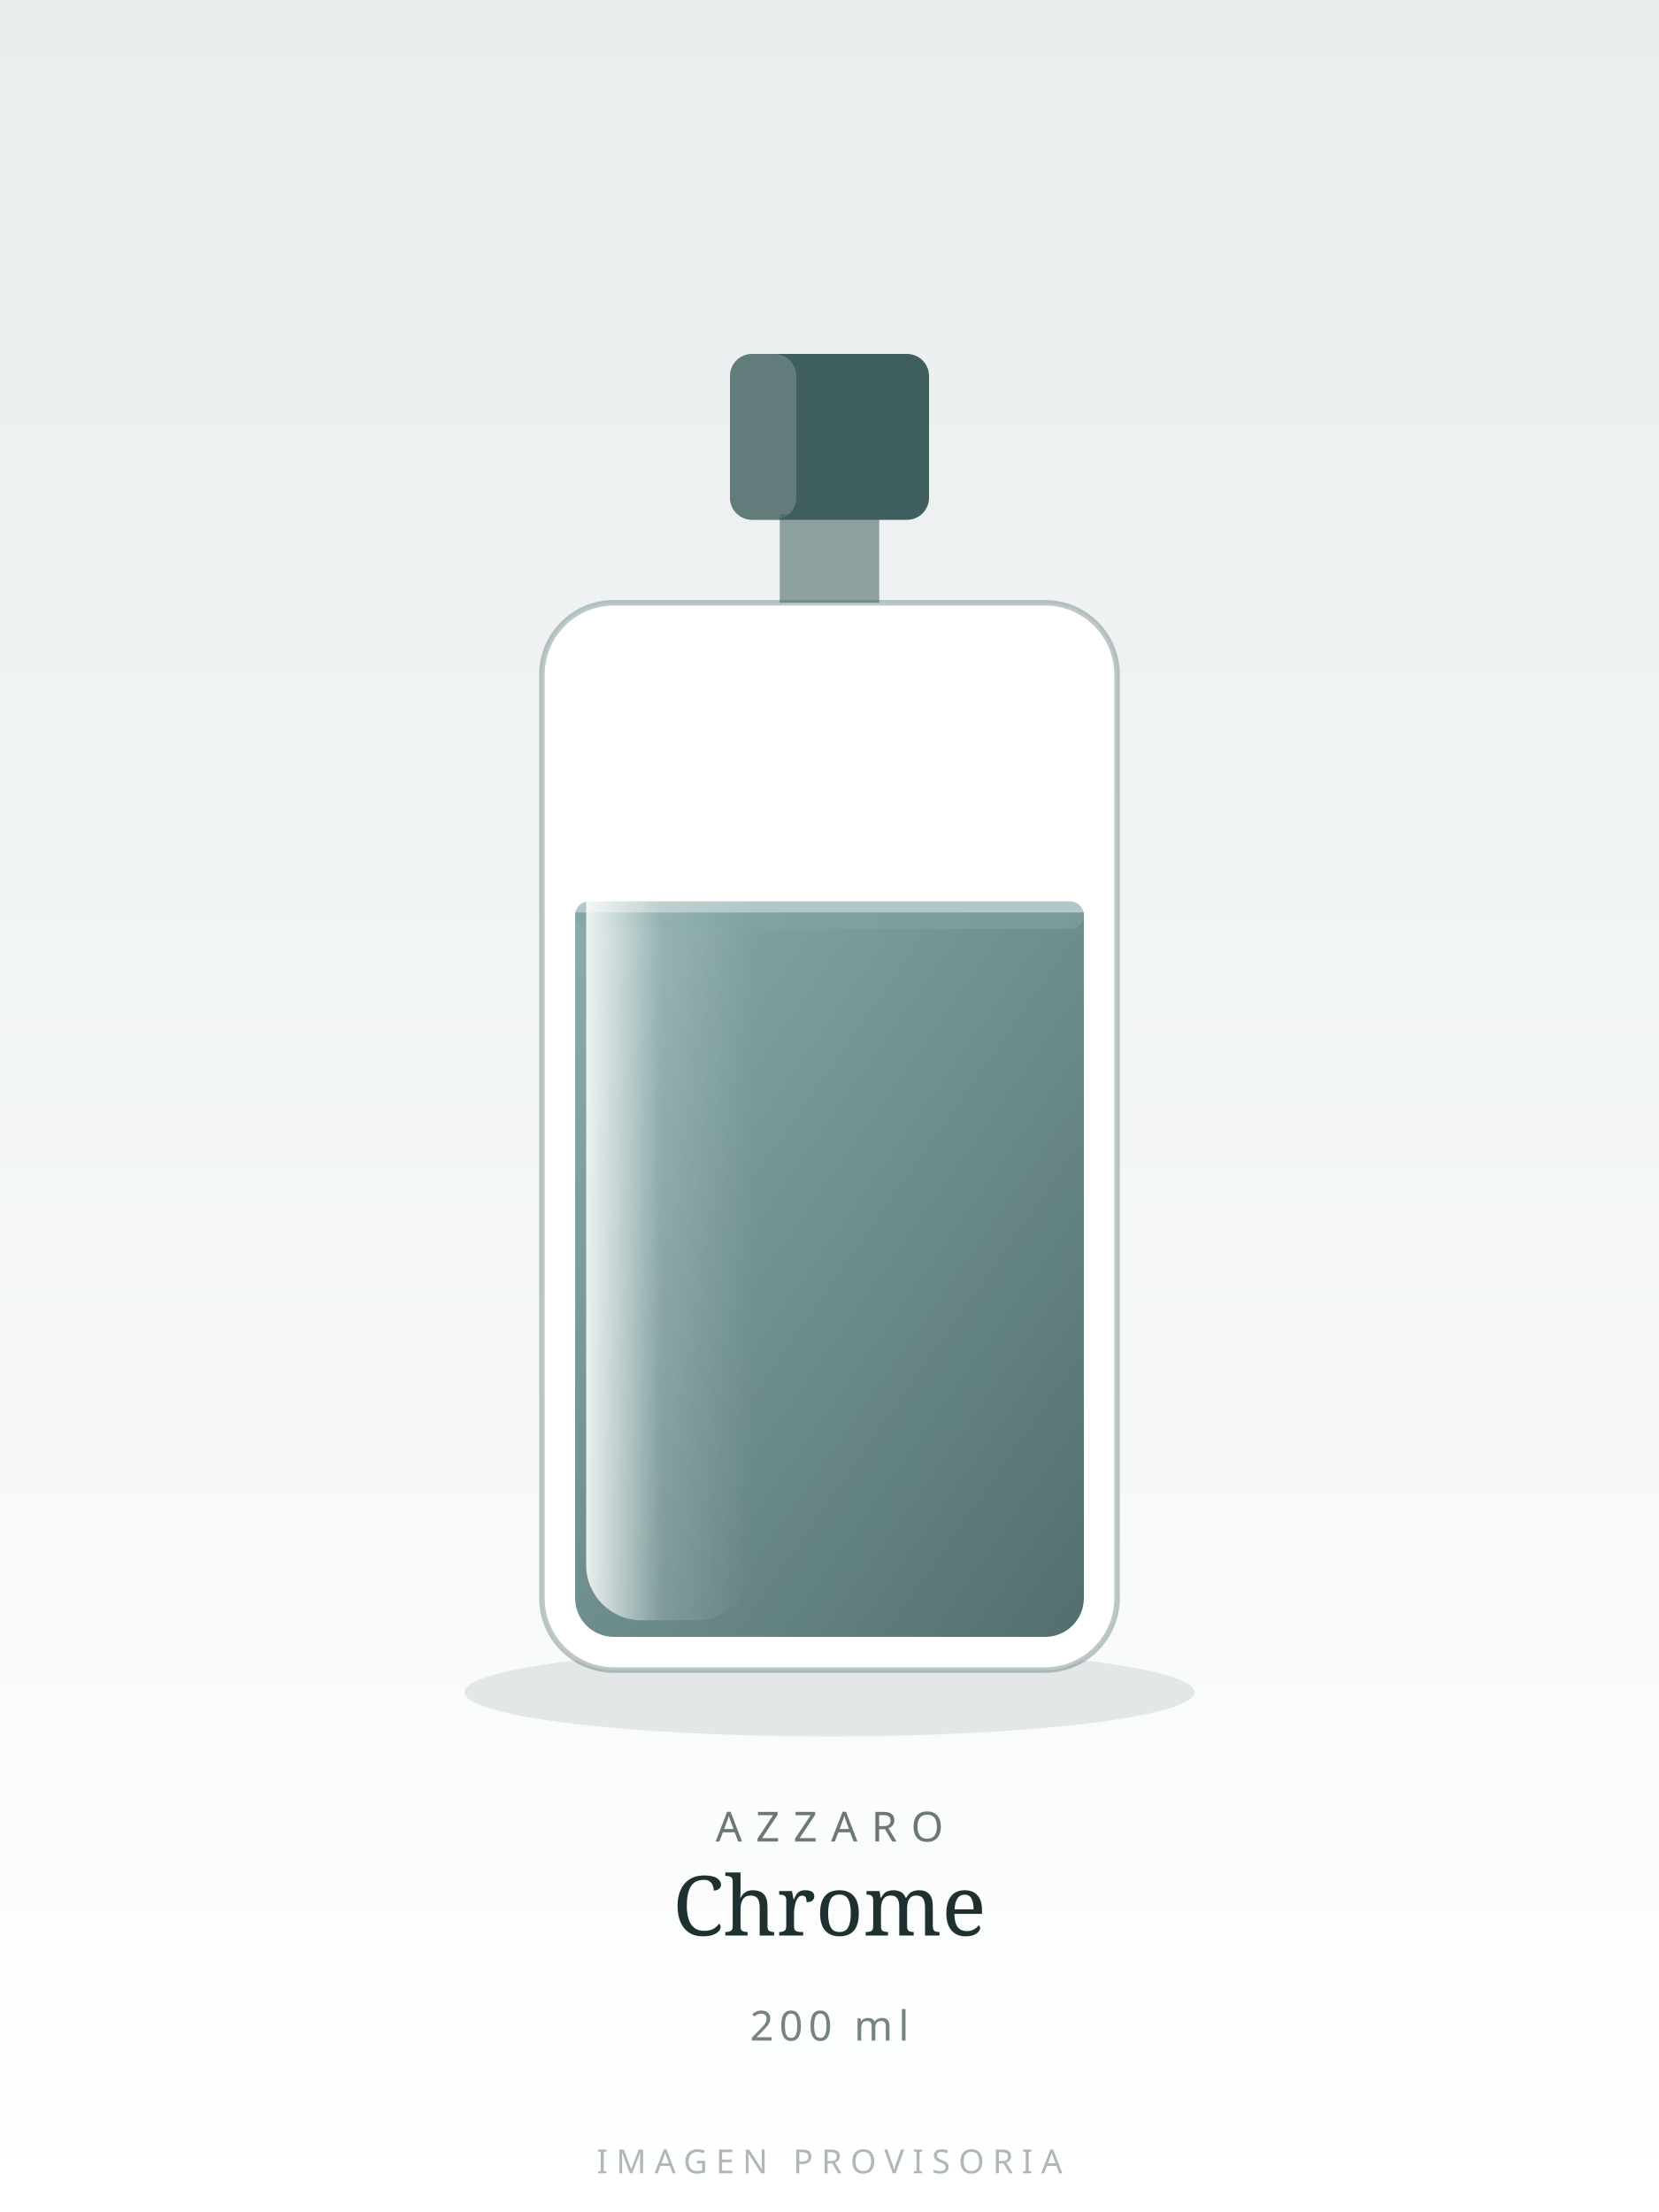
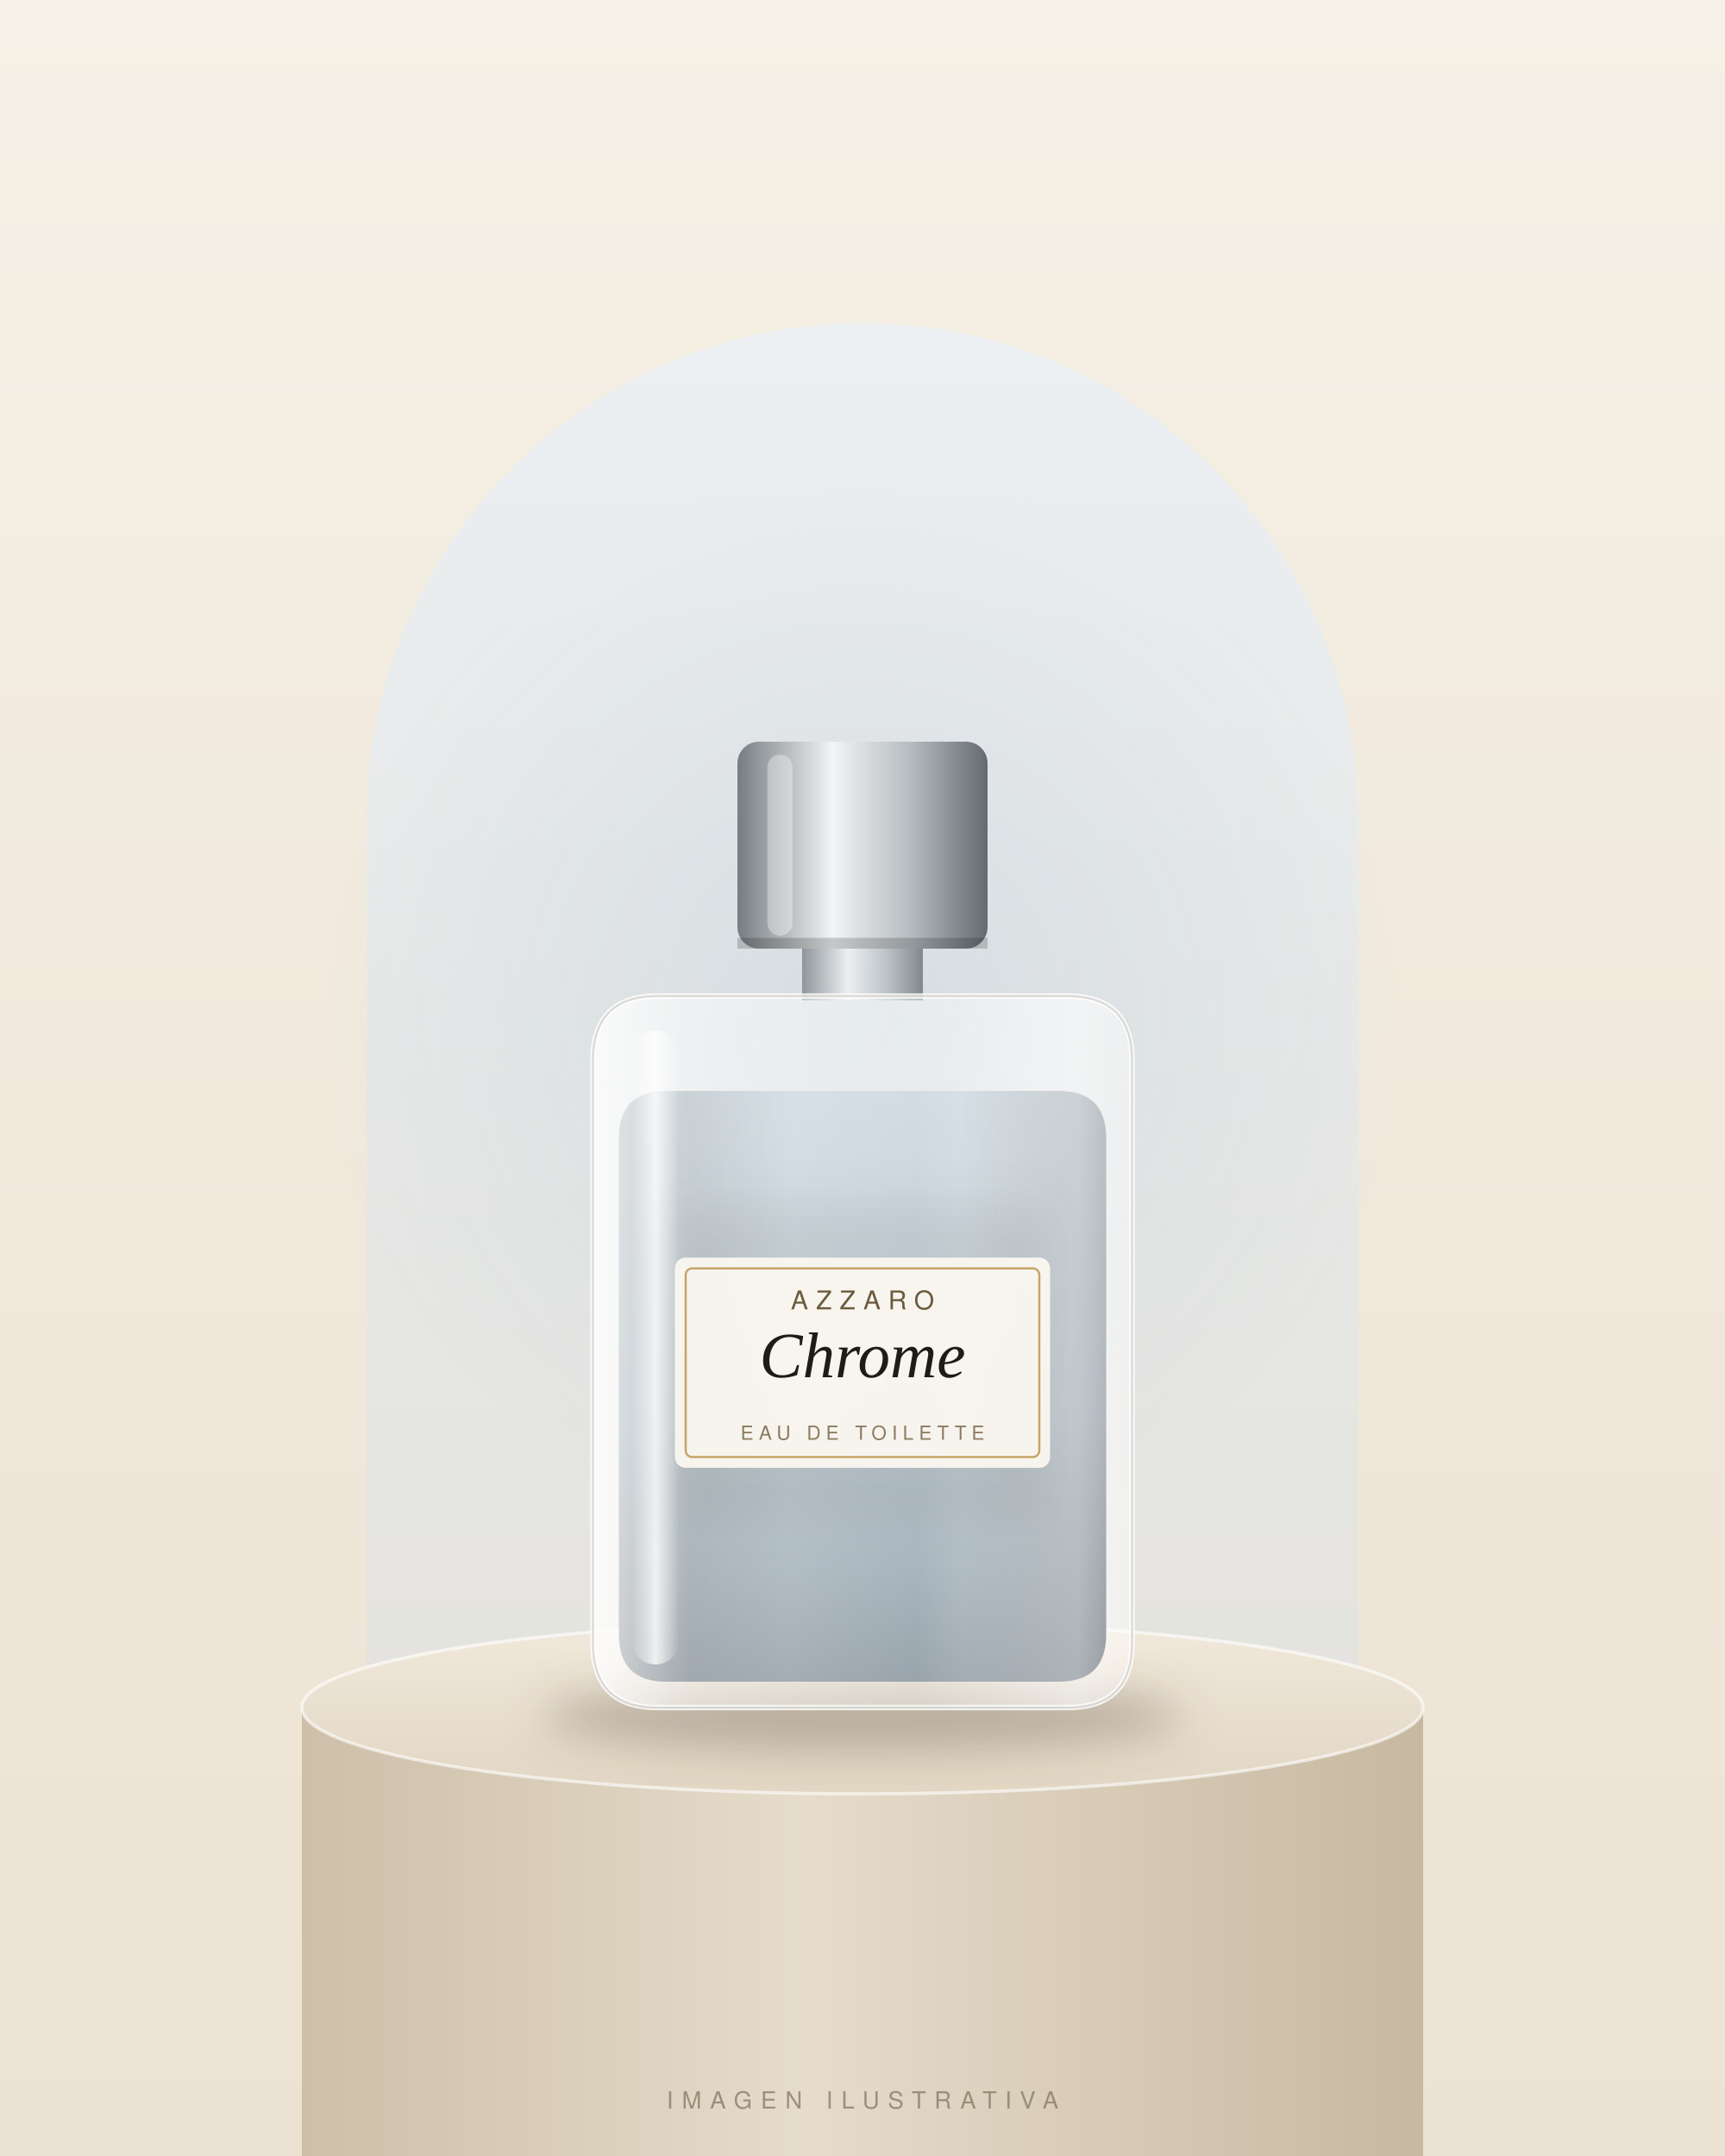
- <svg xmlns="http://www.w3.org/2000/svg" viewBox="0 0 600 800" width="600" height="800" role="img" aria-label="Azzaro Chrome">
+ <svg xmlns="http://www.w3.org/2000/svg" viewBox="0 0 800 1000" width="800" height="1000" role="img" aria-label="Azzaro Chrome">
  <defs>
    <linearGradient id="fondo" x1="0" y1="0" x2="0" y2="1">
-       <stop offset="0%" stop-color="#e8eded" />
-       <stop offset="100%" stop-color="#ffffff" />
+       <stop offset="0" stop-color="#f6f0e6" />
+       <stop offset="1" stop-color="#ece2d3" />
    </linearGradient>
-     <linearGradient id="liquido" x1="0" y1="0" x2="1" y2="1">
-       <stop offset="0%" stop-color="#7ea3a3" />
-       <stop offset="100%" stop-color="#3f5f5f" />
+     <linearGradient id="arco" x1="0" y1="0" x2="0" y2="1">
+       <stop offset="0" stop-color="#ebeff2" />
+       <stop offset="1" stop-color="#e4e3de" />
+     </linearGradient>
+     <radialGradient id="halo" cx="0.5" cy="0.5" r="0.5">
+       <stop offset="0" stop-color="#c7d3dc" stop-opacity="0.55" />
+       <stop offset="1" stop-color="#c7d3dc" stop-opacity="0" />
+     </radialGradient>
+     <linearGradient id="podioCuerpo" x1="0" y1="0" x2="1" y2="0">
+       <stop offset="0" stop-color="#cdbfa8" />
+       <stop offset="0.45" stop-color="#e6dccb" />
+       <stop offset="1" stop-color="#c7b8a0" />
+     </linearGradient>
+     <linearGradient id="podioTapa" x1="0" y1="0" x2="0" y2="1">
+       <stop offset="0" stop-color="#f1e9dc" />
+       <stop offset="1" stop-color="#e2d6c3" />
+     </linearGradient>
+     <linearGradient id="liquido" x1="0" y1="0" x2="0" y2="1">
+       <stop offset="0" stop-color="#ced9e0" />
+       <stop offset="0.55" stop-color="#b9c8d3" />
+       <stop offset="1" stop-color="#909ca5" />
+     </linearGradient>
+     <linearGradient id="liquidoLado" x1="0" y1="0" x2="1" y2="0">
+       <stop offset="0" stop-color="#000" stop-opacity="0.18" />
+       <stop offset="0.35" stop-color="#000" stop-opacity="0" />
+       <stop offset="0.7" stop-color="#000" stop-opacity="0" />
+       <stop offset="1" stop-color="#000" stop-opacity="0.22" />
+     </linearGradient>
+     <linearGradient id="vidrio" x1="0" y1="0" x2="1" y2="0">
+       <stop offset="0" stop-color="#ffffff" stop-opacity="0.75" />
+       <stop offset="0.18" stop-color="#ffffff" stop-opacity="0.25" />
+       <stop offset="0.6" stop-color="#ffffff" stop-opacity="0.08" />
+       <stop offset="0.9" stop-color="#ffffff" stop-opacity="0.4" />
+       <stop offset="1" stop-color="#ffffff" stop-opacity="0.15" />
    </linearGradient>
    <linearGradient id="brillo" x1="0" y1="0" x2="1" y2="0">
-       <stop offset="0%" stop-color="#ffffff" stop-opacity="0.85" />
-       <stop offset="45%" stop-color="#ffffff" stop-opacity="0.15" />
-       <stop offset="100%" stop-color="#ffffff" stop-opacity="0" />
+       <stop offset="0" stop-color="#ffffff" stop-opacity="0" />
+       <stop offset="0.5" stop-color="#ffffff" stop-opacity="0.85" />
+       <stop offset="1" stop-color="#ffffff" stop-opacity="0" />
    </linearGradient>
+     <linearGradient id="tapa" x1="0" y1="0" x2="1" y2="0">
+       <stop offset="0" stop-color="#767d82" />
+       <stop offset="0.38" stop-color="#f2f4f5" />
+       <stop offset="0.7" stop-color="#b3babe" />
+       <stop offset="1" stop-color="#646b70" />
+     </linearGradient>
+     <linearGradient id="caja" x1="0" y1="0" x2="1" y2="0">
+       <stop offset="0" stop-color="#141414" />
+       <stop offset="0.5" stop-color="#2c2a27" />
+       <stop offset="1" stop-color="#0d0d0d" />
+     </linearGradient>
+     <filter id="sombra" x="-50%" y="-50%" width="200%" height="200%">
+       <feGaussianBlur stdDeviation="10" />
+     </filter>
+     <filter id="sombraSuave" x="-50%" y="-50%" width="200%" height="200%">
+       <feGaussianBlur stdDeviation="22" />
+     </filter>
  </defs>
-   <rect width="600" height="800" fill="url(#fondo)" />
-   <ellipse cx="300" cy="612" rx="132" ry="16" fill="#1e3030" opacity="0.10" />
-   <rect x="264" y="128" width="72" height="60" rx="8" fill="#3f5f5f" />
-   <rect x="264" y="128" width="24" height="60" rx="8" fill="#ffffff" opacity="0.18" />
-   <rect x="282" y="186" width="36" height="34" fill="#3f5f5f" opacity="0.55" />
-   <rect x="196" y="218" width="208" height="386" rx="26" fill="#ffffff" />
-   <rect x="196" y="218" width="208" height="386" rx="26" fill="none" stroke="#3f5f5f" stroke-opacity="0.35" stroke-width="2" />
-   <path d="M 208 330 L 392 330 L 392 578 A 14 14 0 0 1 378 592 L 222 592 A 14 14 0 0 1 208 578 Z" fill="url(#liquido)" opacity="0.9" />
-   <rect x="208" y="326" width="184" height="10" rx="5" fill="#7ea3a3" opacity="0.6" />
-   <rect x="212" y="236" width="60" height="350" rx="20" fill="url(#brillo)" />
-   <text x="300" y="666" text-anchor="middle" font-family="system-ui, sans-serif" font-size="15" letter-spacing="5" fill="#1e3030" opacity="0.65">AZZARO</text>
-   <text x="300" y="700" text-anchor="middle" font-family="Georgia, serif" font-size="30" fill="#1e3030">Chrome</text>
-   <text x="300" y="738" text-anchor="middle" font-family="system-ui, sans-serif" font-size="15" letter-spacing="2" fill="#1e3030" opacity="0.6">200 ml</text>
-   <text x="300" y="786" text-anchor="middle" font-family="system-ui, sans-serif" font-size="12" letter-spacing="3" fill="#1e3030" opacity="0.35">IMAGEN PROVISORIA</text>
+   <rect width="800" height="1000" fill="url(#fondo)" />
+   <path d="M170 792 L170 380 A230 230 0 0 1 630 380 L630 792 Z" fill="url(#arco)" />
+   <ellipse cx="400" cy="470" rx="250" ry="250" fill="url(#halo)" />
+   <rect x="140" y="792" width="520" height="208" fill="url(#podioCuerpo)" />
+   <ellipse cx="400" cy="792" rx="260" ry="40" fill="url(#podioTapa)" />
+   <ellipse cx="400" cy="792" rx="260" ry="40" fill="none" stroke="#fff" stroke-opacity="0.6" stroke-width="1.5" />
+   <ellipse cx="400" cy="796" rx="149" ry="16" fill="#3b2f1f" opacity="0.28" filter="url(#sombra)" />
+   <rect x="372" y="436" width="56" height="28" fill="url(#tapa)" opacity="0.75" />
+   <rect x="342" y="344" width="116" height="96" rx="10" fill="url(#tapa)" />
+   <rect x="355.92" y="350" width="11.6" height="84" rx="5.8" fill="#ffffff" opacity="0.35" />
+   <rect x="342" y="435" width="116" height="5" fill="#000" opacity="0.18" />
+   <clipPath id="c1">
+     <path d="M305 462 H495 Q525 462 525 492 V762 Q525 792 495 792 H305 Q275 792 275 762 V492 Q275 462 305 462 Z" />
+   </clipPath>
+   <path d="M305 462 H495 Q525 462 525 492 V762 Q525 792 495 792 H305 Q275 792 275 762 V492 Q275 462 305 462 Z" fill="#ffffff" fill-opacity="0.35" />
+   <path d="M309 506 H491 Q513 506 513 528 V758 Q513 780 491 780 H309 Q287 780 287 758 V528 Q287 506 309 506 Z" fill="url(#liquido)" />
+   <path d="M309 506 H491 Q513 506 513 528 V758 Q513 780 491 780 H309 Q287 780 287 758 V528 Q287 506 309 506 Z" fill="url(#liquidoLado)" />
+   <g clip-path="url(#c1)">
+     <path d="M305 462 H495 Q525 462 525 492 V762 Q525 792 495 792 H305 Q275 792 275 762 V492 Q275 462 305 462 Z" fill="url(#vidrio)" />
+   </g>
+   <path d="M305 462 H495 Q525 462 525 492 V762 Q525 792 495 792 H305 Q275 792 275 762 V492 Q275 462 305 462 Z" fill="none" stroke="#ffffff" stroke-opacity="0.85" stroke-width="2.5" />
+   <path d="M305 462 H495 Q525 462 525 492 V762 Q525 792 495 792 H305 Q275 792 275 762 V492 Q275 462 305 462 Z" fill="none" stroke="#4a3d2b" stroke-opacity="0.18" stroke-width="1" />
+   <g clip-path="url(#c1)">
+     <rect x="293" y="478" width="22" height="294" rx="11" fill="url(#brillo)" opacity="0.9" />
+   </g>
+   <rect x="313" y="558" width="174" height="148" rx="6" fill="#3b2f1f" opacity="0.08" filter="url(#sombra)" />
+   <g>
+     <rect x="313" y="583.3" width="174" height="97.5" rx="5" fill="#fbf7f0" fill-opacity="0.94" />
+     <rect x="318" y="588.3" width="164" height="87.5" rx="3" fill="none" stroke="#c5a467" stroke-width="1" />
+     <text x="400" y="607.3" text-anchor="middle" font-family="Jost, 'Segoe UI', Helvetica, Arial, sans-serif" font-size="12" letter-spacing="3.5" fill="#6b5a3e">AZZARO</text>
+     <text x="400" y="638.8" text-anchor="middle" font-family="'Cormorant Garamond', Georgia, 'Times New Roman', serif" font-style="italic" font-size="30.0" fill="#1f1c18">Chrome</text>
+     <text x="400" y="667.8" text-anchor="middle" font-family="Jost, 'Segoe UI', Helvetica, Arial, sans-serif" font-size="9" letter-spacing="2.5" fill="#8a7a5e">EAU DE TOILETTE</text>
+   </g>
+   <text x="400" y="978" text-anchor="middle" font-family="Jost, 'Segoe UI', Helvetica, Arial, sans-serif" font-size="11" letter-spacing="4" fill="#7d705c" opacity="0.7">IMAGEN ILUSTRATIVA</text>
</svg>
